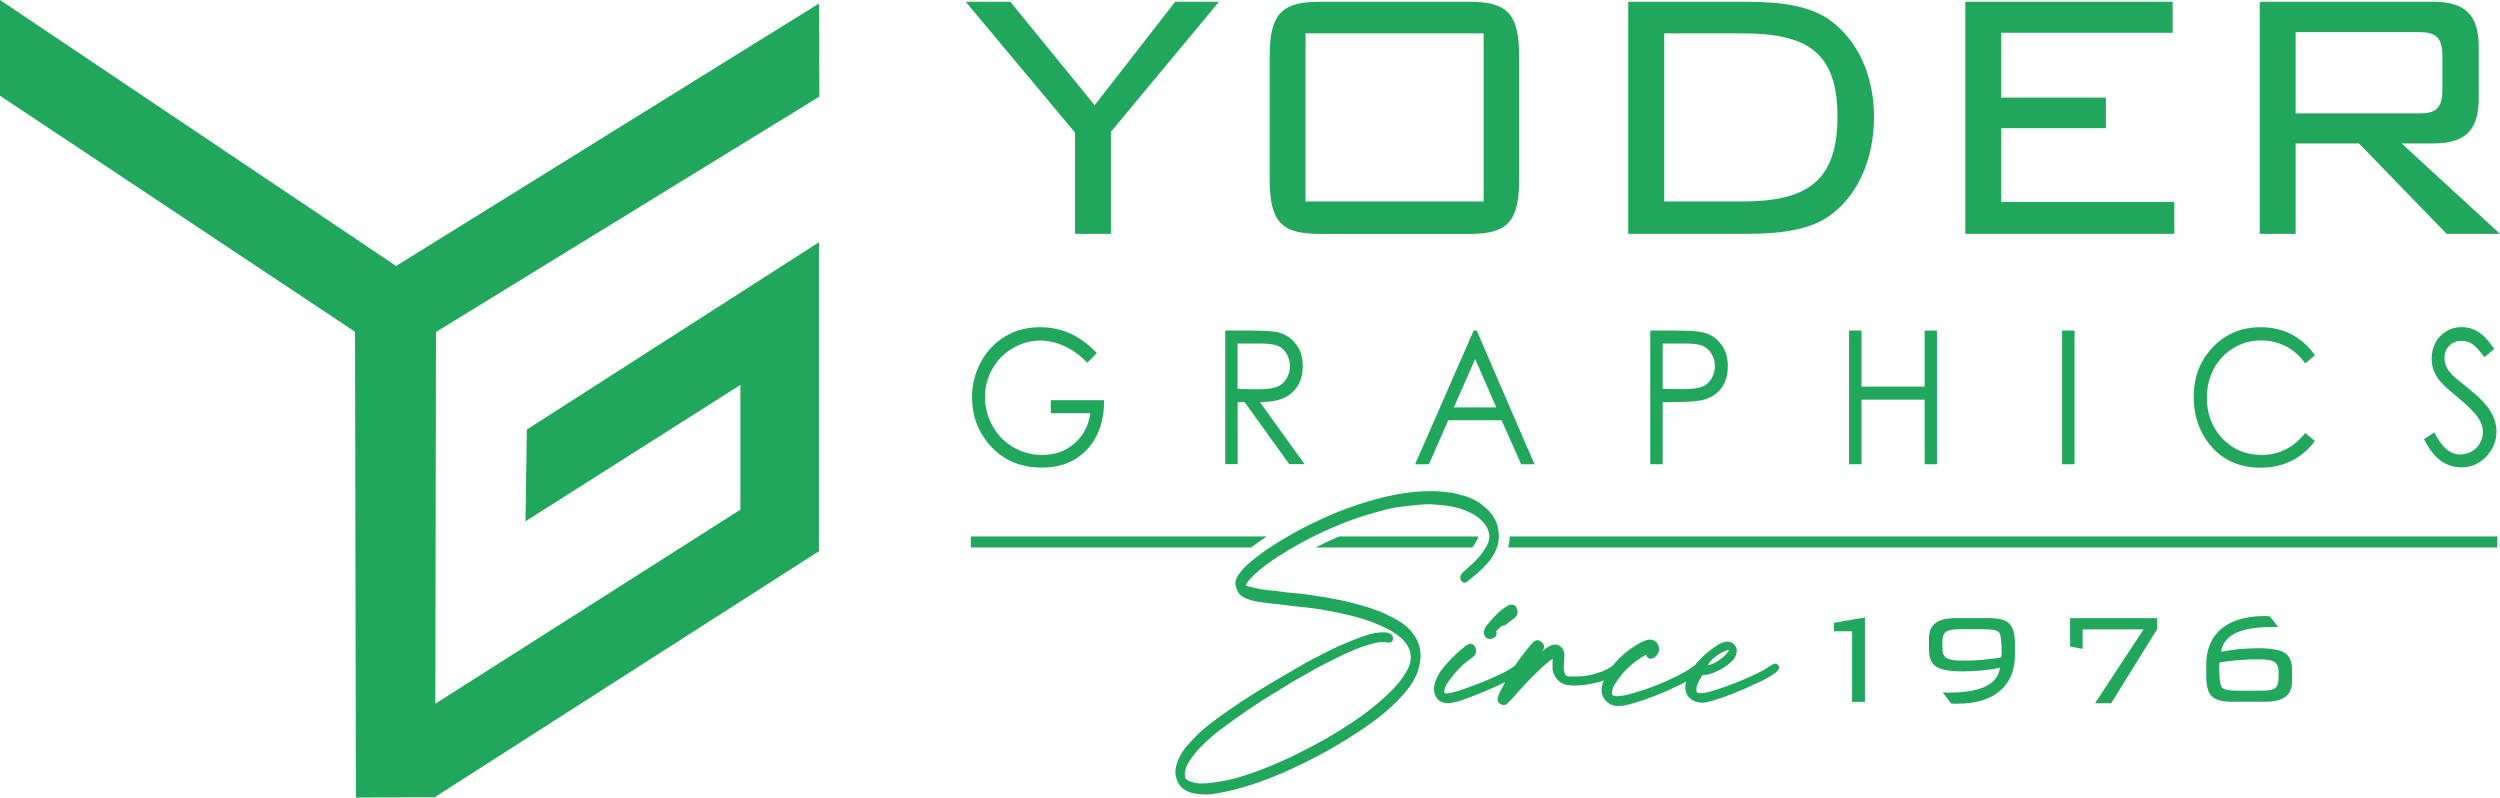
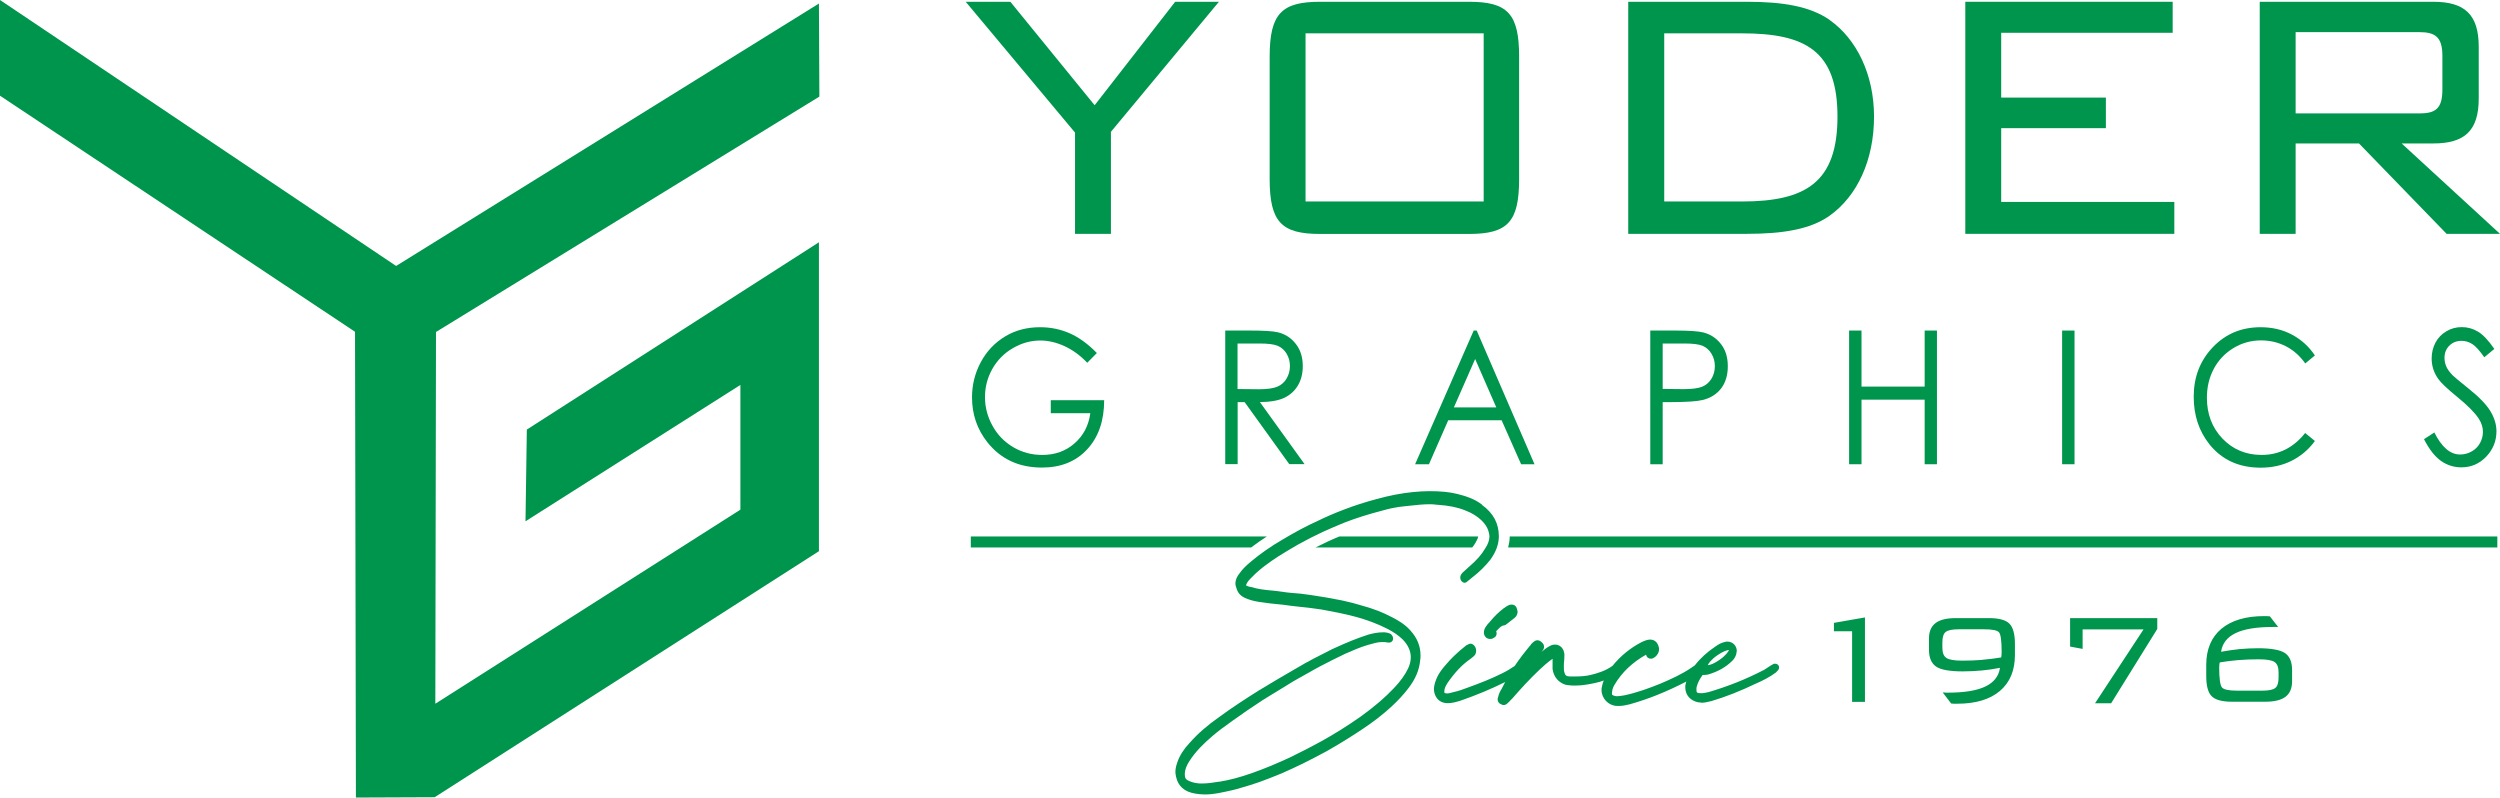
<svg xmlns="http://www.w3.org/2000/svg" id="Layer_1" viewBox="0 0 225.69 72">
  <defs>
    <style>.cls-1 {
-         fill: #20a75b;
+         fill: #00954c;
      }</style>
  </defs>
  <g>
    <path class="cls-1" d="M120.91,48.43c-.37.16-.74.31-1.09.48-.34.16-.69.33-1.05.51h14.14c.12-.15.23-.31.32-.47h0s0-.02,0-.02c.16-.24.2-.41.21-.5h-12.54Z" />
    <path class="cls-1" d="M114.37,48.43h-26.73v.99h25.31c.45-.34.92-.67,1.41-.99Z" />
    <path class="cls-1" d="M136.29,48.43v.07s0,.01,0,.01c-.01.31-.06.61-.14.91h89.3v-.99h-89.16Z" />
  </g>
  <path class="cls-1" d="M208.99,32.08l-.88.73c-.49-.69-1.07-1.2-1.75-1.55-.68-.35-1.43-.53-2.25-.53-.89,0-1.72.23-2.48.69-.76.46-1.35,1.08-1.77,1.86-.42.78-.63,1.66-.63,2.63,0,1.47.47,2.7,1.4,3.68.94.98,2.12,1.48,3.54,1.48,1.57,0,2.88-.66,3.93-1.98l.88.72c-.56.77-1.26,1.36-2.09,1.78-.83.42-1.77.63-2.8.63-1.96,0-3.5-.7-4.63-2.11-.95-1.19-1.42-2.62-1.42-4.3,0-1.77.57-3.25,1.72-4.46,1.15-1.21,2.59-1.81,4.32-1.81,1.04,0,1.99.22,2.83.67.84.45,1.53,1.07,2.07,1.88" />
  <path class="cls-1" d="M218.81,39.66l.95-.62c.67,1.33,1.44,1.99,2.32,1.99.38,0,.73-.09,1.06-.28.33-.19.58-.44.75-.76.17-.32.26-.65.26-1.01,0-.4-.13-.8-.38-1.19-.35-.53-.99-1.18-1.92-1.94-.93-.76-1.51-1.31-1.74-1.65-.4-.57-.59-1.18-.59-1.84,0-.53.12-1,.35-1.44.23-.43.56-.77.99-1.02.42-.25.88-.37,1.38-.37.53,0,1.02.14,1.48.42.46.28.94.8,1.46,1.55l-.91.75c-.42-.6-.78-1-1.08-1.19-.3-.19-.62-.29-.97-.29-.45,0-.82.15-1.11.44-.29.29-.43.66-.43,1.09,0,.26.05.52.15.76.1.25.29.51.56.8.15.15.63.55,1.45,1.21.97.77,1.63,1.46,1.99,2.06.36.6.54,1.2.54,1.81,0,.87-.31,1.64-.92,2.28-.62.65-1.37.97-2.25.97-.68,0-1.3-.2-1.85-.59-.55-.39-1.06-1.05-1.53-1.97" />
  <polygon class="cls-1" points="126.93 57.57 126.93 57.57 126.93 57.57 126.93 57.57" />
  <polygon class="cls-1" points="123.98 65.55 123.97 65.55 123.97 65.55 123.98 65.55" />
  <polygon class="cls-1" points="120.58 46.83 120.58 46.83 120.58 46.83 120.58 46.83" />
  <path class="cls-1" d="M204.9,55.64c-.12-.01-.22-.02-.3-.02-.07,0-.14,0-.21,0-1.66,0-2.95.39-3.86,1.15-.91.77-1.36,1.86-1.36,3.26v.99c0,.89.16,1.5.49,1.83.33.33.94.5,1.83.5h3c.83,0,1.45-.15,1.84-.45.39-.3.59-.76.59-1.4v-1.02c0-.73-.22-1.24-.65-1.53-.43-.28-1.24-.43-2.41-.43-.58,0-1.14.03-1.7.08-.56.06-1.11.14-1.65.24.11-.76.55-1.32,1.32-1.69.77-.37,1.9-.55,3.38-.55.12,0,.21,0,.28,0,.07,0,.13,0,.18.01l-.77-.99ZM202.08,59.59c.59-.05,1.21-.07,1.84-.07.7,0,1.17.08,1.41.24.25.16.37.47.37.93v.49c0,.46-.1.77-.3.93-.2.16-.59.24-1.17.24h-2.29c-.74,0-1.19-.1-1.35-.29-.16-.19-.25-.79-.25-1.8,0-.06,0-.12.01-.2,0-.08.02-.16.04-.26.53-.09,1.09-.16,1.68-.21M190.59,63.48l4.16-6.7v-.98h-7.87v2.57l1.13.21v-1.76h5.5l-4.38,6.67h1.47ZM178.97,59.57c-.59.05-1.21.07-1.84.07-.7,0-1.17-.08-1.41-.24-.25-.16-.37-.47-.37-.93v-.49c0-.46.1-.77.3-.93.2-.16.59-.24,1.18-.24h2.29c.74,0,1.19.09,1.34.27.16.18.24.78.24,1.8,0,.06,0,.13-.01.21,0,.08-.02.17-.03.26-.53.09-1.09.16-1.68.21M176.16,63.51c.06,0,.13.02.2.02.07,0,.17,0,.32,0,1.66,0,2.95-.38,3.86-1.15.91-.77,1.36-1.85,1.36-3.26v-.99c0-.89-.17-1.5-.5-1.83-.33-.33-.94-.5-1.84-.5h-2.99c-.83,0-1.45.15-1.84.45-.39.3-.59.76-.59,1.39v1.01c0,.73.22,1.24.65,1.53.43.29,1.23.43,2.39.43.58,0,1.15-.03,1.71-.08.56-.05,1.11-.13,1.66-.24-.11.76-.55,1.32-1.33,1.69-.77.37-1.9.55-3.39.55-.08,0-.2,0-.37-.02-.03,0-.06,0-.08,0l.77,1.01ZM168.36,63.35v-7.61l-2.8.49v.76h1.64v6.37h1.16Z" />
  <polygon class="cls-1" points="106.09 .16 98.82 9.5 91.21 .16 87.18 .16 97.05 11.97 97.05 21.11 100.29 21.11 100.29 11.9 110.04 .16 106.09 .16" />
  <path class="cls-1" d="M119.18.16h13.44c3.5,0,4.52,1.1,4.52,4.96v11.04c0,3.86-1.02,4.96-4.52,4.96h-13.44c-3.47,0-4.56-1.05-4.56-4.96V5.12c0-3.9,1.09-4.96,4.56-4.96M133.94,3.01h-16.08v15.18h16.08V3.01Z" />
  <path class="cls-1" d="M165.15,1.79c2.49,1.74,4.03,4.99,4.03,8.73,0,3.93-1.51,7.18-4.03,8.97-1.73,1.21-4.18,1.62-7.46,1.62h-10.7V.16h10.7c3.28,0,5.69.41,7.46,1.62M150.24,3.01v15.18h7.01c5.8,0,8.63-1.75,8.63-7.67s-2.86-7.51-8.63-7.51h-7.01Z" />
  <polygon class="cls-1" points="177.42 .16 177.42 21.11 196.29 21.11 196.29 18.23 180.66 18.23 180.66 11.57 190.11 11.57 190.11 8.81 180.66 8.81 180.66 2.96 196.14 2.96 196.14 .16 177.42 .16" />
  <path class="cls-1" d="M204,.16h15.67c2.82,0,4.1,1.14,4.1,4.06v4.67c0,2.92-1.28,4.06-4.1,4.06h-2.86l8.88,8.16h-4.82l-7.91-8.16h-5.72v8.16h-3.24V.16ZM207.24,2.89v7.35h11.14c1.43,0,2.11-.37,2.11-2.15v-3.04c0-1.74-.67-2.15-2.11-2.15h-11.14Z" />
  <path class="cls-1" d="M99.02,31.87l-.87.88c-.62-.66-1.31-1.16-2.05-1.5-.74-.34-1.47-.51-2.17-.51-.88,0-1.71.23-2.51.7-.79.46-1.41,1.1-1.85,1.89-.44.79-.65,1.64-.65,2.52s.22,1.77.68,2.59c.45.82,1.08,1.46,1.87,1.93.8.47,1.67.7,2.62.7,1.15,0,2.13-.35,2.92-1.05.8-.7,1.27-1.61,1.42-2.72h-3.57v-1.17h4.82c0,1.86-.52,3.35-1.54,4.44-1.02,1.1-2.38,1.64-4.08,1.64-2.07,0-3.71-.76-4.92-2.28-.93-1.17-1.39-2.53-1.39-4.06,0-1.14.27-2.21.8-3.19.53-.98,1.26-1.75,2.19-2.31.93-.56,1.98-.83,3.15-.83.95,0,1.84.18,2.68.55.84.37,1.65.96,2.45,1.78" />
  <path class="cls-1" d="M110.61,29.84h2.23c1.24,0,2.08.05,2.53.16.66.16,1.21.52,1.62,1.06.42.54.62,1.2.62,1.99,0,.66-.14,1.24-.43,1.73-.29.5-.7.87-1.23,1.13-.53.25-1.27.38-2.21.39l4.03,5.6h-1.38l-4.03-5.6h-.63v5.6h-1.12v-12.07ZM111.72,31.02v4.1l1.93.02c.75,0,1.3-.08,1.66-.23.36-.15.64-.4.84-.74.2-.34.3-.71.3-1.13s-.1-.77-.3-1.11c-.2-.33-.47-.57-.8-.71-.33-.14-.88-.21-1.65-.21h-1.97Z" />
  <path class="cls-1" d="M133.31,29.84l5.22,12.07h-1.21l-1.76-3.97h-4.82l-1.74,3.97h-1.25l5.29-12.07h.27ZM133.17,32.41l-1.92,4.37h3.83l-1.91-4.37Z" />
  <path class="cls-1" d="M148.98,29.84h2.23c1.28,0,2.14.06,2.59.18.64.17,1.16.52,1.57,1.05.41.53.61,1.19.61,1.99s-.2,1.47-.59,1.99c-.4.52-.94.87-1.64,1.05-.51.13-1.46.2-2.85.2h-.8v5.61h-1.12v-12.07ZM150.1,31.02v4.09l1.89.02c.77,0,1.33-.08,1.68-.22.36-.15.63-.39.84-.73.2-.33.3-.71.3-1.13s-.1-.77-.3-1.11c-.2-.34-.47-.57-.8-.72-.33-.14-.88-.21-1.63-.21h-1.98Z" />
  <polygon class="cls-1" points="166.93 29.84 168.05 29.84 168.05 34.9 173.75 34.9 173.75 29.84 174.86 29.84 174.86 41.91 173.75 41.91 173.75 36.08 168.05 36.08 168.05 41.91 166.93 41.91 166.93 29.84" />
  <rect class="cls-1" x="186.16" y="29.84" width="1.12" height="12.07" />
  <polygon class="cls-1" points="0 8.64 32.05 29.95 32.13 72 39.24 71.97 73.93 49.76 73.93 21.87 47.56 38.78 47.44 47.06 66.84 34.75 66.84 46.01 39.3 63.53 39.36 29.97 73.97 8.72 73.93 .32 35.76 24.01 0 0 0 8.64" />
  <path class="cls-1" d="M133.78,45.55c-.67-.52-1.47-.77-2.23-.96-.73-.18-1.49-.25-2.53-.25-.44,0-.96.03-1.46.08-1.06.11-2.16.32-3.27.63-1.03.27-2.05.6-3.03.98-.84.32-1.6.65-2.33,1.01-.94.42-1.94.95-3.13,1.66-1.09.63-2.04,1.3-2.91,2.03-.37.32-.72.63-1.02,1.07-.17.22-.34.5-.34.88,0,.16.05.3.1.44l.02.07c.18.54.62.76.99.89.39.15.82.24,1.41.31.41.07.84.11,1.26.15.4.04.82.08,1.23.15.31.04.6.07.89.1.61.07,1.24.13,1.85.23,1,.18,2.04.38,3.06.65,1.04.28,2,.64,2.85,1.07.6.3,1.06.62,1.43.98.48.48.74,1.04.74,1.61,0,.33-.08.68-.25,1.03-.28.58-.69,1.15-1.26,1.75-.81.86-1.76,1.67-3,2.57-1.21.85-2.41,1.6-3.55,2.23-.88.48-1.83.98-2.83,1.46-1.23.57-2.38,1.05-3.53,1.45-1.07.37-1.98.61-2.86.75h-.06c-.51.09-1,.16-1.52.16h-.18c-.29-.02-.63-.07-.96-.22-.3-.12-.4-.26-.4-.59v-.11c.02-.34.15-.69.42-1.11.58-.91,1.37-1.65,2.07-2.25.49-.42,1.07-.86,1.8-1.37.83-.6,1.72-1.21,2.73-1.87.28-.17.57-.35.86-.53.29-.18.58-.35.87-.53.73-.47,1.4-.86,2.05-1.21.17-.09.33-.19.5-.28.32-.18.64-.37.96-.53.73-.38,1.47-.76,2.22-1.11.65-.29,1.34-.59,2.05-.8l.08-.02c.42-.12.81-.24,1.21-.24.15,0,.31,0,.44.04h.04s.04.01.04.01h.08c.24,0,.33-.14.37-.25v-.04s.01-.04.01-.04v-.05c0-.18-.11-.3-.18-.37l-.03-.03-.04-.02c-.21-.09-.4-.13-.64-.13-.5,0-.97.11-1.31.2-.98.31-1.99.72-3.29,1.32-1.08.54-2.23,1.12-3.36,1.8-1.08.62-2.19,1.28-3.25,1.92-1.19.75-2.4,1.53-3.54,2.37-1.11.77-2,1.55-2.72,2.37-.53.56-.9,1.13-1.11,1.74-.09.26-.18.56-.18.89,0,.13.03.28.06.43.18.85.75,1.36,1.72,1.52.27.05.59.08.88.08.4,0,.8-.04,1.32-.14.15-.03.3-.06.45-.09.47-.1.96-.2,1.42-.35.59-.16,1.17-.35,1.73-.54.61-.22,1.27-.48,2.03-.79.64-.28,1.27-.58,1.88-.87.71-.35,1.39-.71,2.1-1.09.14-.08.28-.16.42-.24.52-.3,1.05-.61,1.55-.93.89-.56,1.8-1.15,2.65-1.8.78-.61,1.91-1.55,2.81-2.73.66-.85,1-1.67,1.08-2.56.03-.15.03-.3.03-.41,0-.85-.3-1.59-.93-2.28-.51-.57-1.16-.94-1.73-1.22-.73-.39-1.55-.71-2.56-.99-.62-.19-1.26-.36-1.89-.49-.93-.19-1.88-.35-2.84-.49-.6-.09-1.19-.16-1.76-.19-.26-.02-.52-.06-.8-.1-.3-.04-.61-.09-.92-.11-.57-.05-1.24-.12-1.88-.32h-.02s-.02,0-.02,0c-.13-.02-.26-.07-.36-.12l-.05-.04v-.02s.03-.02.03-.02v-.03c.1-.25.29-.44.49-.64.73-.76,1.59-1.36,2.4-1.89.55-.35,1.12-.69,1.8-1.08.78-.43,1.5-.8,2.21-1.13.64-.29,1.3-.57,1.93-.83,1.05-.41,2.16-.76,3.39-1.08.63-.18,1.3-.34,2.02-.4.16-.02.32-.03.47-.05.62-.07,1.26-.14,1.9-.14.21,0,.39.02.61.05h.07c1,.07,1.79.23,2.48.51.58.22,1.06.51,1.47.9.31.31.51.61.61.93.05.16.1.36.1.52,0,.32-.12.68-.37,1.06-.33.57-.78,1.08-1.42,1.63-.11.1-.21.19-.32.29-.1.09-.2.19-.31.28-.08.08-.17.19-.21.37v.03s0,.03,0,.03v.05c0,.11.05.23.13.31.04.04.13.13.26.13.12,0,.21-.08.27-.14.07-.05.14-.11.21-.17.07-.06.15-.12.21-.17.66-.51,1.19-1.04,1.64-1.61.49-.69.73-1.32.76-2.01v-.09c0-1.16-.49-2.09-1.51-2.83Z" />
  <path class="cls-1" d="M136.96,55.03c-.07-.4-.36-.45-.48-.45-.06,0-.2,0-.33.08-.1.04-.19.11-.26.16-.04.03-.08.06-.13.09h-.01s-.01.01-.01.01c-.42.32-.85.73-1.23,1.2-.15.15-.29.32-.4.49-.11.18-.15.33-.15.52v.04c.05.31.26.51.55.51h.12c.14-.05.48-.15.48-.49,0-.07-.02-.12-.03-.15h0v-.07c.06-.06.12-.12.18-.18.16-.16.29-.3.49-.33.13,0,.21-.08.25-.11l.72-.56c.2-.15.26-.36.28-.51v-.02s0-.02,0-.02c0-.03,0-.11-.04-.21Z" />
  <path class="cls-1" d="M160.51,60.02c-.1-.1-.21-.1-.26-.1h-.11l-.05.03s-.07.04-.11.06l-.08.05h-.02s-.02.02-.02.02c-.19.13-.41.27-.6.39-1.64.85-3.28,1.5-5.02,2.01-.22.05-.45.1-.66.1-.43,0-.43-.07-.43-.35v-.11s.01-.11.04-.19c.09-.31.24-.61.48-.94h0s0-.02,0-.02c.02-.03.03-.04.11-.04.12,0,.25,0,.39-.03.89-.25,1.64-.67,2.23-1.26.17-.17.3-.4.36-.66v-.03s0-.03,0-.03v-.02s.03-.08.03-.14c0-.47-.38-.84-.84-.84-.06,0-.17,0-.26.04-.27.06-.53.19-.81.39-.75.5-1.39,1.08-1.88,1.72-.11.07-.22.14-.31.21-.87.6-1.87,1.04-2.85,1.46-.98.39-2.05.79-3.23,1.04-.07,0-.14.02-.22.03-.14.02-.27.04-.39.04-.07,0-.13,0-.21-.02-.27-.07-.27-.12-.27-.22,0-.05,0-.11.02-.18v-.02s0-.02,0-.02c.02-.18.1-.38.23-.6.67-1.12,1.6-1.99,2.83-2.69.04.22.2.36.43.36h.09c.31-.08.65-.44.65-.82v-.13c-.13-.67-.55-.77-.79-.77h-.09c-.25.03-.46.12-.66.21h0s0,0,0,0c-1.02.52-1.92,1.25-2.66,2.16-.64.46-1.37.68-2.01.83-.4.09-.83.13-1.41.13h-.43c-.35-.02-.43-.09-.52-.48-.02-.11-.02-.2-.02-.33v-.34c.03-.27.05-.55.05-.83-.03-.53-.39-.9-.84-.9-.18,0-.33.04-.5.14-.23.12-.44.28-.64.45-.04.03-.07.06-.11.09.03-.03.05-.06.08-.09.11-.11.17-.25.17-.38,0-.17-.07-.31-.2-.41-.13-.13-.27-.19-.4-.19-.14,0-.24.07-.31.12l-.04.03c-.08.06-.14.13-.19.18l-.04.04h0s0,.02,0,.02c-.56.66-1.04,1.29-1.47,1.93-.35.24-.71.46-1.08.64-1.03.52-2.1.93-3.01,1.26-.47.18-.98.37-1.51.48h0s0,0,0,0c-.18.05-.35.1-.5.1h-.05s-.06-.02-.1-.02c-.03-.01-.07-.02-.1-.04v-.04s0-.11,0-.11c0-.26.14-.49.29-.74.67-.97,1.33-1.66,2.07-2.17.12-.09.24-.18.33-.27.12-.12.18-.28.18-.47s-.07-.36-.21-.5c-.06-.06-.18-.13-.28-.13-.03,0-.12,0-.2.05-.08.03-.15.07-.24.12h0s0,.01,0,.01c-.75.59-1.35,1.17-1.85,1.77-.25.28-.48.59-.67.93-.22.44-.33.8-.36,1.14h0v.07c0,.62.39,1.28,1.25,1.28.42,0,.79-.12,1.16-.23,1.46-.51,2.78-1.06,4.02-1.68-.11.21-.22.41-.32.62-.12.19-.25.43-.32.75-.03.08-.04.14-.04.19,0,.22.12.38.32.45h0s.11.07.22.07c.18,0,.29-.1.36-.17.12-.1.22-.21.31-.31.04-.05.09-.09.13-.13.75-.86,1.56-1.75,2.43-2.57.34-.32.74-.68,1.19-1,0,.19,0,.38,0,.57v.36c.1.71.54,1.23,1.21,1.43h.02s.02,0,.02,0c.2.03.4.06.6.06h.22c.65,0,1.3-.13,1.84-.25.24-.05.48-.12.71-.21-.08.2-.14.4-.17.59-.03.11-.03.19-.03.27,0,.76.62,1.41,1.38,1.44h.2c.27,0,.58-.05.93-.14,1.66-.46,3.34-1.13,5.12-2.05h.02s-.03.11-.05.17c-.04.12-.04.24-.04.34,0,.7.47,1.23,1.21,1.36h.02s.02,0,.02,0h.08s.1.03.16.03c.25,0,.48-.06.69-.11.05-.01.1-.02.15-.03h0s0,0,0,0c1.29-.38,2.61-.9,4.05-1.59.55-.24,1.2-.55,1.8-1l.05-.04.02-.04.02-.02.07-.07s.13-.13.13-.26c0-.04,0-.16-.1-.26ZM154.17,60.05c.06-.15.31-.51.86-.89.47-.33.87-.48,1.06-.48-.06.15-.31.51-.86.89-.47.33-.87.48-1.06.48Z" />
</svg>
